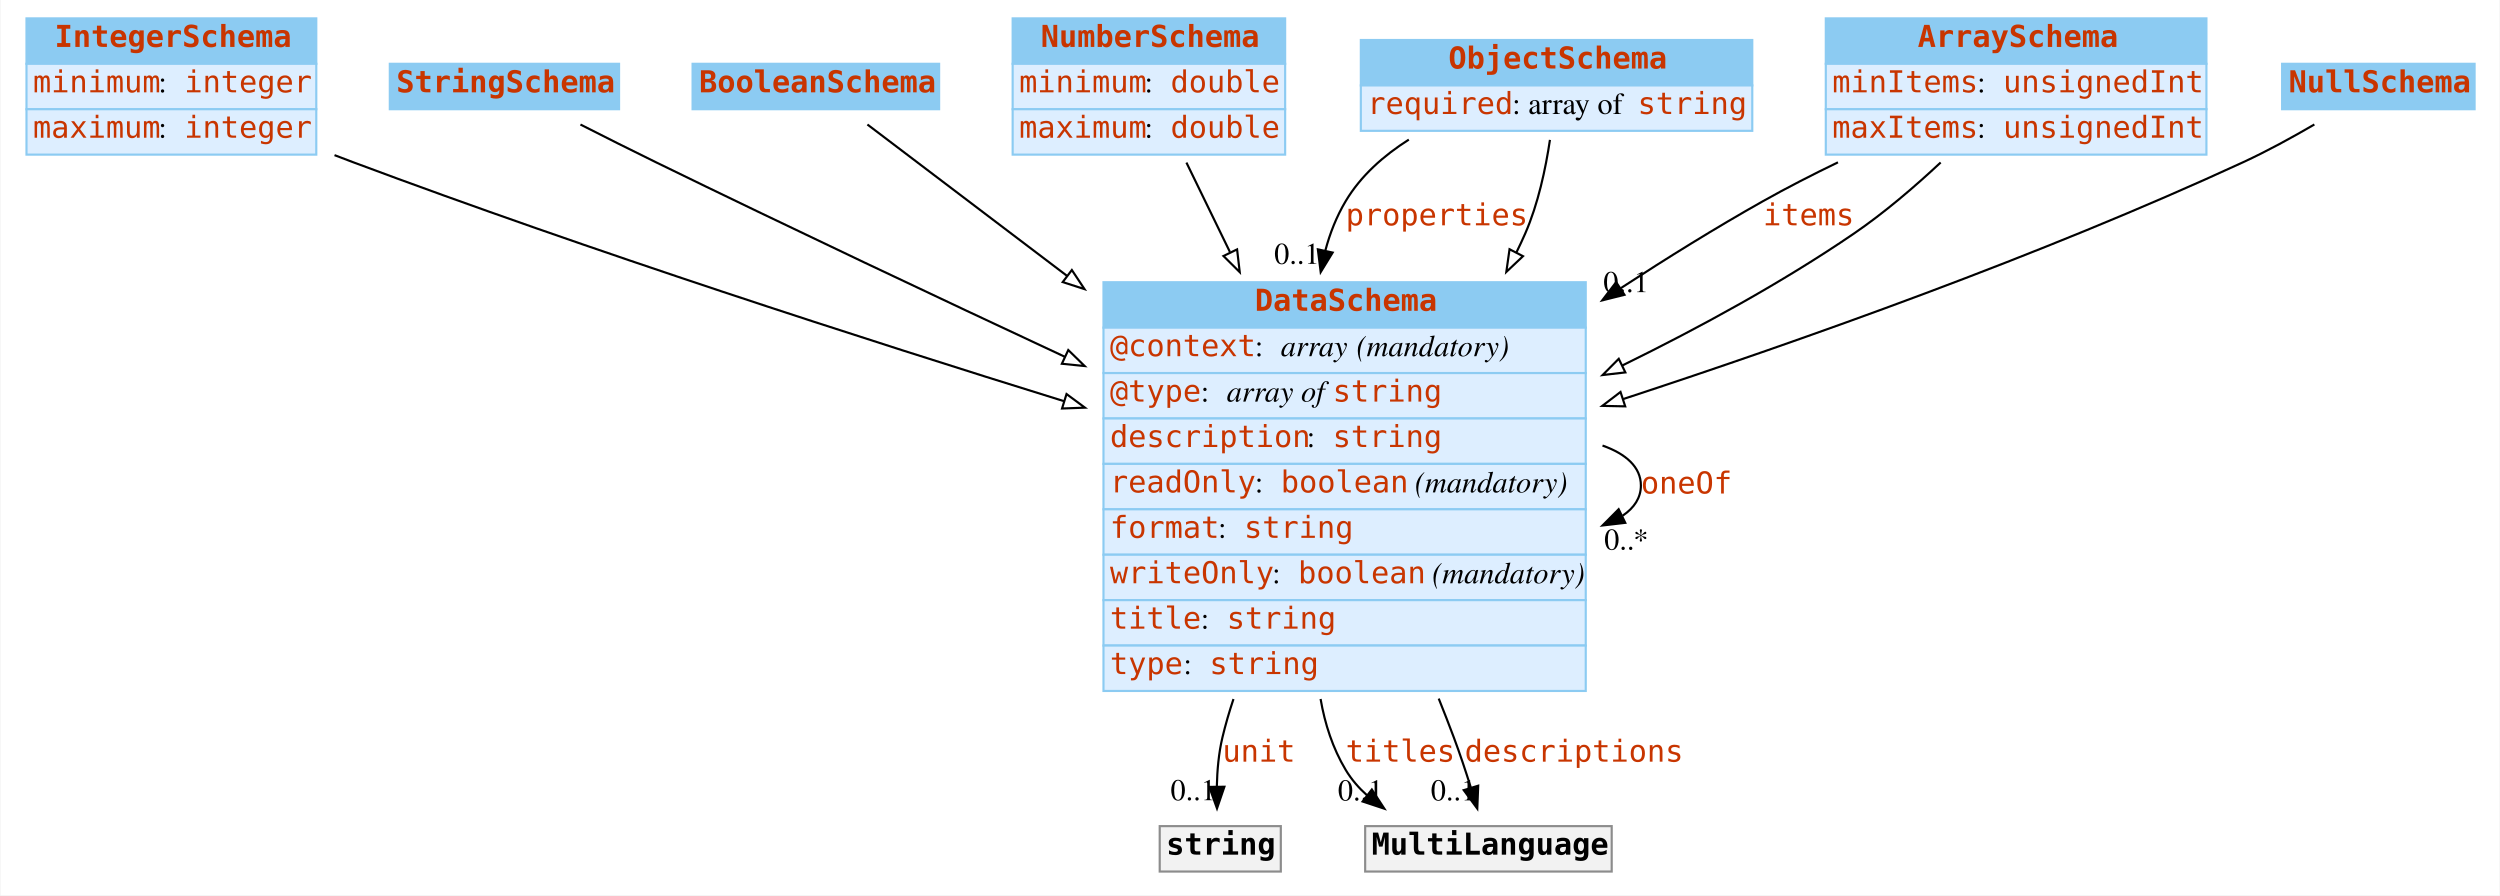
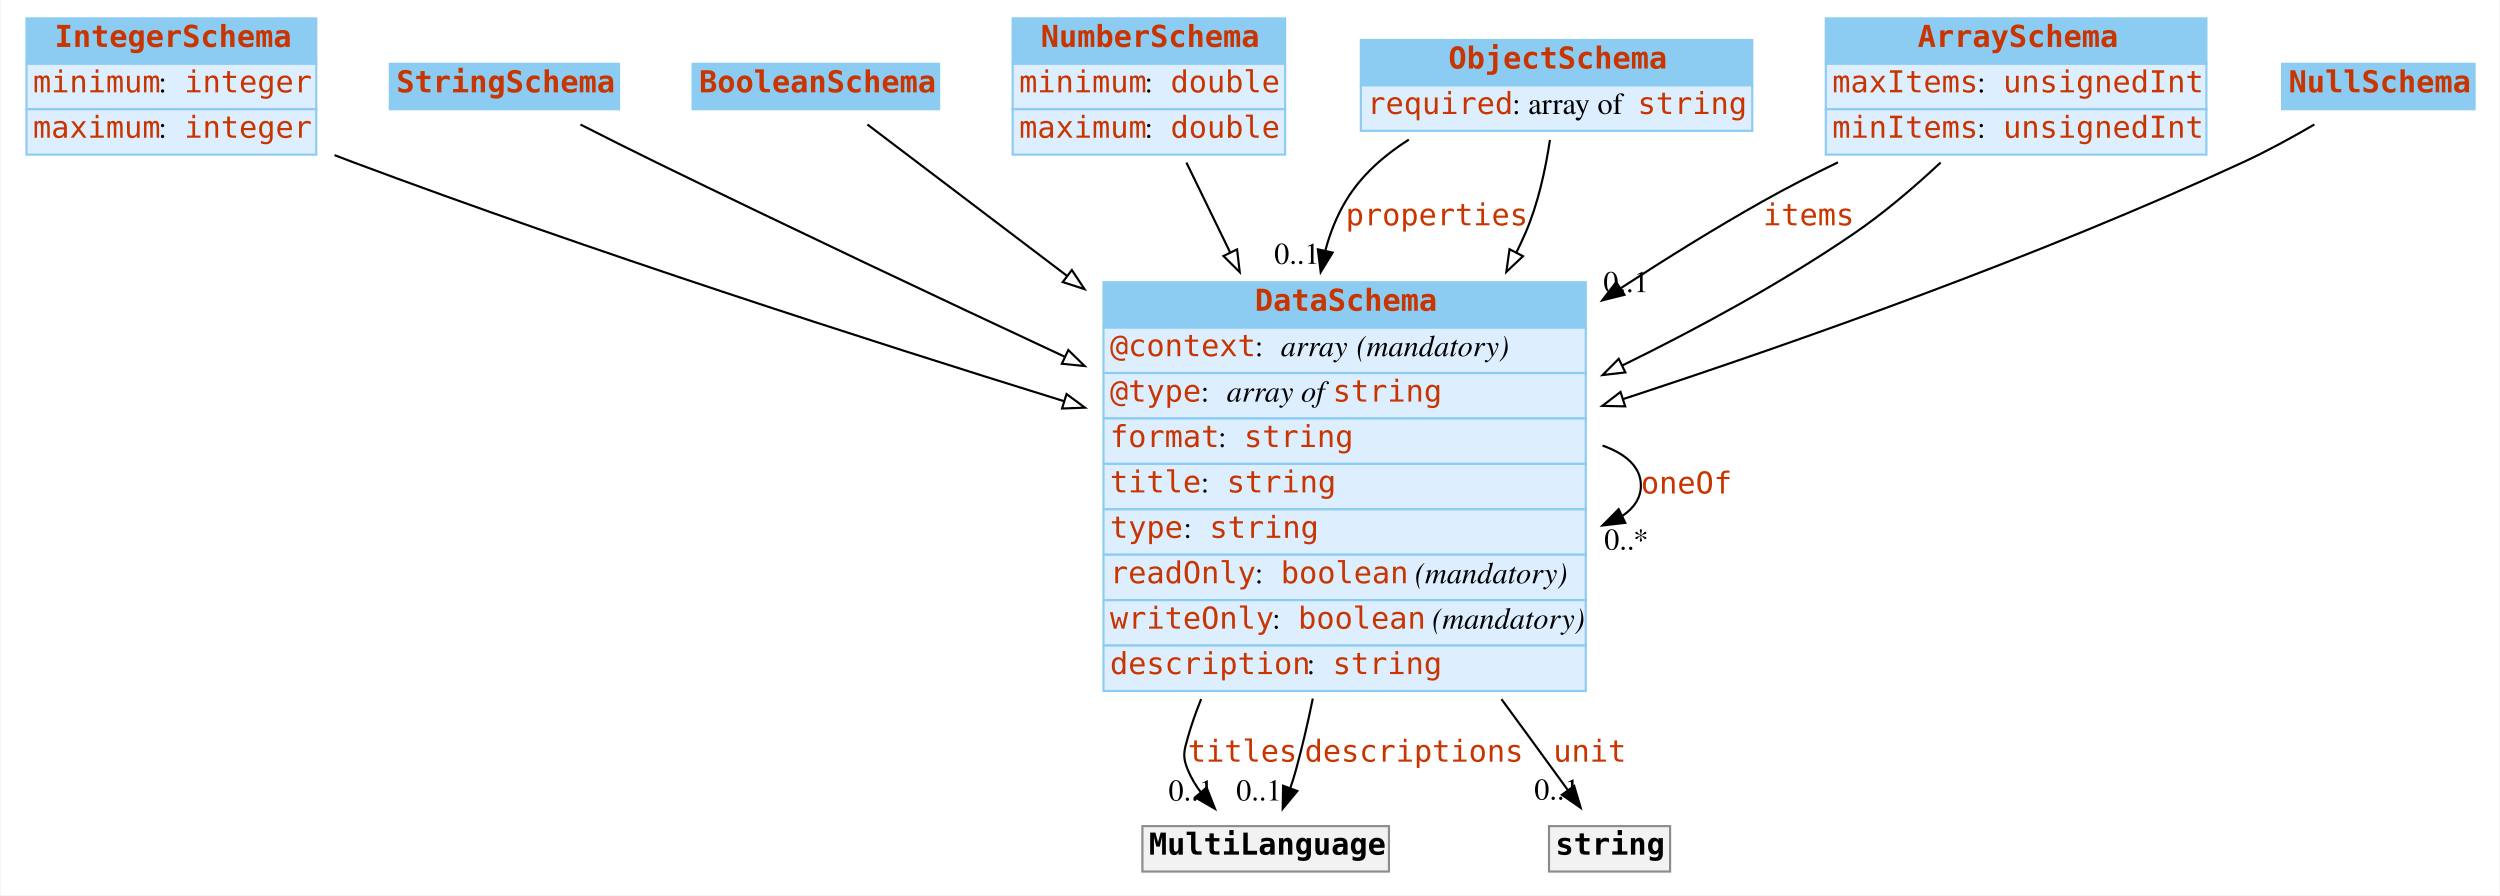
<svg xmlns="http://www.w3.org/2000/svg" width="1156pt" height="414pt" viewBox="0.00 0.00 1155.50 414.00">
  <g id="graph0" class="graph" transform="scale(1 1) rotate(0) translate(4 410)">
    <polygon fill="#ffffff" stroke="transparent" points="-4,4 -4,-410 1151.5,-410 1151.5,4 -4,4" />
    <g id="node1" class="node">
      <polygon fill="#8ccbf2" stroke="transparent" points="8,-380.5 8,-401.5 142,-401.5 142,-380.5 8,-380.5" />
      <polygon fill="none" stroke="#8ccbf2" points="8,-380.5 8,-401.5 142,-401.5 142,-380.5 8,-380.5" />
      <text text-anchor="start" x="21" y="-388.3" font-family="mono" font-weight="bold" font-size="14.00" fill="#c83500">IntegerSchema</text>
      <polygon fill="#ddeeff" stroke="transparent" points="8,-359.5 8,-380.5 142,-380.5 142,-359.5 8,-359.5" />
      <polygon fill="none" stroke="#8ccbf2" points="8,-359.5 8,-380.5 142,-380.5 142,-359.5 8,-359.5" />
      <text text-anchor="start" x="11" y="-367.3" font-family="mono" font-size="14.00" fill="#c83500">minimum</text>
      <text text-anchor="start" x="69" y="-367.3" font-family="Times,serif" font-size="14.00" fill="#000000"> : </text>
      <text text-anchor="start" x="81" y="-367.3" font-family="mono" font-size="14.00" fill="#c83500">integer</text>
      <polygon fill="#ddeeff" stroke="transparent" points="8,-338.5 8,-359.5 142,-359.5 142,-338.5 8,-338.5" />
      <polygon fill="none" stroke="#8ccbf2" points="8,-338.5 8,-359.5 142,-359.5 142,-338.5 8,-338.5" />
      <text text-anchor="start" x="11" y="-346.3" font-family="mono" font-size="14.00" fill="#c83500">maximum</text>
      <text text-anchor="start" x="69" y="-346.3" font-family="Times,serif" font-size="14.00" fill="#000000"> : </text>
      <text text-anchor="start" x="81" y="-346.3" font-family="mono" font-size="14.00" fill="#c83500">integer</text>
    </g>
    <g id="node8" class="node">
      <polygon fill="#8ccbf2" stroke="transparent" points="506,-258.5 506,-279.5 729,-279.5 729,-258.5 506,-258.5" />
      <polygon fill="none" stroke="#8ccbf2" points="506,-258.5 506,-279.5 729,-279.5 729,-258.5 506,-258.5" />
      <text text-anchor="start" x="576" y="-266.3" font-family="mono" font-weight="bold" font-size="14.00" fill="#c83500">DataSchema</text>
      <polygon fill="#ddeeff" stroke="transparent" points="506,-237.5 506,-258.5 729,-258.5 729,-237.5 506,-237.5" />
      <polygon fill="none" stroke="#8ccbf2" points="506,-237.5 506,-258.5 729,-258.5 729,-237.5 506,-237.5" />
      <text text-anchor="start" x="509" y="-245.3" font-family="mono" font-size="14.00" fill="#c83500">@context</text>
      <text text-anchor="start" x="576" y="-245.3" font-family="Times,serif" font-size="14.00" fill="#000000"> : </text>
      <text text-anchor="start" x="588" y="-245.3" font-family="Times,serif" font-style="italic" font-size="14.00" fill="#000000">array</text>
      <text text-anchor="start" x="619" y="-245.3" font-family="Times,serif" font-size="14.00" fill="#000000"> </text>
      <text text-anchor="start" x="623" y="-245.3" font-family="Times,serif" font-style="italic" font-size="14.00" fill="#000000">(mandatory)</text>
      <polygon fill="#ddeeff" stroke="transparent" points="506,-216.5 506,-237.5 729,-237.5 729,-216.5 506,-216.5" />
      <polygon fill="none" stroke="#8ccbf2" points="506,-216.5 506,-237.5 729,-237.5 729,-216.5 506,-216.5" />
      <text text-anchor="start" x="509" y="-224.3" font-family="mono" font-size="14.00" fill="#c83500">@type</text>
      <text text-anchor="start" x="551" y="-224.3" font-family="Times,serif" font-size="14.00" fill="#000000"> : </text>
      <text text-anchor="start" x="563" y="-224.3" font-family="Times,serif" font-style="italic" font-size="14.00" fill="#000000">array of </text>
      <text text-anchor="start" x="612" y="-224.3" font-family="mono" font-size="14.00" fill="#c83500">string</text>
      <polygon fill="#ddeeff" stroke="transparent" points="506,-195.5 506,-216.5 729,-216.5 729,-195.5 506,-195.5" />
      <polygon fill="none" stroke="#8ccbf2" points="506,-195.5 506,-216.5 729,-216.5 729,-195.5 506,-195.5" />
-       <text text-anchor="start" x="509" y="-203.3" font-family="mono" font-size="14.00" fill="#c83500">description</text>
-       <text text-anchor="start" x="600" y="-203.3" font-family="Times,serif" font-size="14.00" fill="#000000"> : </text>
-       <text text-anchor="start" x="612" y="-203.3" font-family="mono" font-size="14.00" fill="#c83500">string</text>
+       <text text-anchor="start" x="509" y="-203.3" font-family="mono" font-size="14.00" fill="#c83500">format</text>
+       <text text-anchor="start" x="559" y="-203.3" font-family="Times,serif" font-size="14.00" fill="#000000"> : </text>
+       <text text-anchor="start" x="571" y="-203.3" font-family="mono" font-size="14.00" fill="#c83500">string</text>
      <polygon fill="#ddeeff" stroke="transparent" points="506,-174.5 506,-195.5 729,-195.5 729,-174.5 506,-174.5" />
      <polygon fill="none" stroke="#8ccbf2" points="506,-174.5 506,-195.5 729,-195.5 729,-174.5 506,-174.5" />
-       <text text-anchor="start" x="509" y="-182.3" font-family="mono" font-size="14.00" fill="#c83500">readOnly</text>
-       <text text-anchor="start" x="576" y="-182.3" font-family="Times,serif" font-size="14.00" fill="#000000"> : </text>
-       <text text-anchor="start" x="588" y="-182.3" font-family="mono" font-size="14.00" fill="#c83500">boolean</text>
-       <text text-anchor="start" x="646" y="-182.3" font-family="Times,serif" font-size="14.00" fill="#000000"> </text>
-       <text text-anchor="start" x="650" y="-182.3" font-family="Times,serif" font-style="italic" font-size="14.00" fill="#000000">(mandatory)</text>
+       <text text-anchor="start" x="509" y="-182.3" font-family="mono" font-size="14.00" fill="#c83500">title</text>
+       <text text-anchor="start" x="551" y="-182.3" font-family="Times,serif" font-size="14.00" fill="#000000"> : </text>
+       <text text-anchor="start" x="563" y="-182.3" font-family="mono" font-size="14.00" fill="#c83500">string</text>
      <polygon fill="#ddeeff" stroke="transparent" points="506,-153.5 506,-174.5 729,-174.5 729,-153.5 506,-153.5" />
      <polygon fill="none" stroke="#8ccbf2" points="506,-153.5 506,-174.5 729,-174.5 729,-153.5 506,-153.5" />
-       <text text-anchor="start" x="509" y="-161.3" font-family="mono" font-size="14.00" fill="#c83500">format</text>
-       <text text-anchor="start" x="559" y="-161.3" font-family="Times,serif" font-size="14.00" fill="#000000"> : </text>
-       <text text-anchor="start" x="571" y="-161.3" font-family="mono" font-size="14.00" fill="#c83500">string</text>
+       <text text-anchor="start" x="509" y="-161.3" font-family="mono" font-size="14.00" fill="#c83500">type</text>
+       <text text-anchor="start" x="543" y="-161.3" font-family="Times,serif" font-size="14.00" fill="#000000"> : </text>
+       <text text-anchor="start" x="555" y="-161.3" font-family="mono" font-size="14.00" fill="#c83500">string</text>
      <polygon fill="#ddeeff" stroke="transparent" points="506,-132.5 506,-153.5 729,-153.5 729,-132.5 506,-132.5" />
      <polygon fill="none" stroke="#8ccbf2" points="506,-132.5 506,-153.5 729,-153.5 729,-132.5 506,-132.5" />
-       <text text-anchor="start" x="509" y="-140.3" font-family="mono" font-size="14.00" fill="#c83500">writeOnly</text>
-       <text text-anchor="start" x="584" y="-140.3" font-family="Times,serif" font-size="14.00" fill="#000000"> : </text>
-       <text text-anchor="start" x="596" y="-140.3" font-family="mono" font-size="14.00" fill="#c83500">boolean</text>
-       <text text-anchor="start" x="654" y="-140.3" font-family="Times,serif" font-size="14.00" fill="#000000"> </text>
-       <text text-anchor="start" x="658" y="-140.3" font-family="Times,serif" font-style="italic" font-size="14.00" fill="#000000">(mandatory)</text>
+       <text text-anchor="start" x="509" y="-140.3" font-family="mono" font-size="14.00" fill="#c83500">readOnly</text>
+       <text text-anchor="start" x="576" y="-140.3" font-family="Times,serif" font-size="14.00" fill="#000000"> : </text>
+       <text text-anchor="start" x="588" y="-140.3" font-family="mono" font-size="14.00" fill="#c83500">boolean</text>
+       <text text-anchor="start" x="646" y="-140.3" font-family="Times,serif" font-size="14.00" fill="#000000"> </text>
+       <text text-anchor="start" x="650" y="-140.3" font-family="Times,serif" font-style="italic" font-size="14.00" fill="#000000">(mandatory)</text>
      <polygon fill="#ddeeff" stroke="transparent" points="506,-111.5 506,-132.5 729,-132.5 729,-111.5 506,-111.5" />
      <polygon fill="none" stroke="#8ccbf2" points="506,-111.5 506,-132.5 729,-132.5 729,-111.5 506,-111.5" />
-       <text text-anchor="start" x="509" y="-119.3" font-family="mono" font-size="14.00" fill="#c83500">title</text>
-       <text text-anchor="start" x="551" y="-119.3" font-family="Times,serif" font-size="14.00" fill="#000000"> : </text>
-       <text text-anchor="start" x="563" y="-119.3" font-family="mono" font-size="14.00" fill="#c83500">string</text>
+       <text text-anchor="start" x="509" y="-119.3" font-family="mono" font-size="14.00" fill="#c83500">writeOnly</text>
+       <text text-anchor="start" x="584" y="-119.3" font-family="Times,serif" font-size="14.00" fill="#000000"> : </text>
+       <text text-anchor="start" x="596" y="-119.3" font-family="mono" font-size="14.00" fill="#c83500">boolean</text>
+       <text text-anchor="start" x="654" y="-119.3" font-family="Times,serif" font-size="14.00" fill="#000000"> </text>
+       <text text-anchor="start" x="658" y="-119.3" font-family="Times,serif" font-style="italic" font-size="14.00" fill="#000000">(mandatory)</text>
      <polygon fill="#ddeeff" stroke="transparent" points="506,-90.5 506,-111.5 729,-111.5 729,-90.5 506,-90.5" />
      <polygon fill="none" stroke="#8ccbf2" points="506,-90.5 506,-111.5 729,-111.5 729,-90.5 506,-90.5" />
-       <text text-anchor="start" x="509" y="-98.3" font-family="mono" font-size="14.00" fill="#c83500">type</text>
-       <text text-anchor="start" x="543" y="-98.3" font-family="Times,serif" font-size="14.00" fill="#000000"> : </text>
-       <text text-anchor="start" x="555" y="-98.3" font-family="mono" font-size="14.00" fill="#c83500">string</text>
+       <text text-anchor="start" x="509" y="-98.3" font-family="mono" font-size="14.00" fill="#c83500">description</text>
+       <text text-anchor="start" x="600" y="-98.3" font-family="Times,serif" font-size="14.00" fill="#000000"> : </text>
+       <text text-anchor="start" x="612" y="-98.3" font-family="mono" font-size="14.00" fill="#c83500">string</text>
    </g>
    <g id="edge9" class="edge">
      <path fill="none" stroke="#000000" d="M150.436,-338.265C153.32,-337.146 156.182,-336.053 159,-335 268.723,-293.99 395.46,-253.109 487.76,-224.489" />
      <polygon fill="#ffffff" stroke="#000000" points="488.91,-227.797 497.428,-221.497 486.84,-221.11 488.91,-227.797" />
    </g>
    <g id="node2" class="node">
      <polygon fill="#8ccbf2" stroke="transparent" points="176,-359.5 176,-380.5 282,-380.5 282,-359.5 176,-359.5" />
      <polygon fill="none" stroke="#8ccbf2" points="176,-359.5 176,-380.5 282,-380.5 282,-359.5 176,-359.5" />
      <text text-anchor="start" x="179" y="-367.3" font-family="mono" font-weight="bold" font-size="14.00" fill="#c83500">StringSchema</text>
    </g>
    <g id="edge13" class="edge">
      <path fill="none" stroke="#000000" d="M264.149,-352.416C275.262,-346.768 287.613,-340.562 299,-335 360.917,-304.754 430.105,-272.093 488.094,-245.037" />
      <polygon fill="#ffffff" stroke="#000000" points="489.717,-248.142 497.301,-240.744 486.759,-241.797 489.717,-248.142" />
    </g>
    <g id="node3" class="node">
      <polygon fill="#8ccbf2" stroke="transparent" points="316,-359.5 316,-380.5 430,-380.5 430,-359.5 316,-359.5" />
      <polygon fill="none" stroke="#8ccbf2" points="316,-359.5 316,-380.5 430,-380.5 430,-359.5 316,-359.5" />
      <text text-anchor="start" x="319" y="-367.3" font-family="mono" font-weight="bold" font-size="14.00" fill="#c83500">BooleanSchema</text>
    </g>
    <g id="edge10" class="edge">
      <path fill="none" stroke="#000000" d="M396.84,-352.425C418.97,-335.646 453.748,-309.277 489.183,-282.41" />
      <polygon fill="#ffffff" stroke="#000000" points="491.375,-285.141 497.229,-276.31 487.146,-279.563 491.375,-285.141" />
    </g>
    <g id="node4" class="node">
      <polygon fill="#8ccbf2" stroke="transparent" points="464,-380.5 464,-401.5 590,-401.5 590,-380.5 464,-380.5" />
      <polygon fill="none" stroke="#8ccbf2" points="464,-380.5 464,-401.5 590,-401.5 590,-380.5 464,-380.5" />
      <text text-anchor="start" x="477" y="-388.3" font-family="mono" font-weight="bold" font-size="14.00" fill="#c83500">NumberSchema</text>
      <polygon fill="#ddeeff" stroke="transparent" points="464,-359.5 464,-380.5 590,-380.5 590,-359.5 464,-359.5" />
      <polygon fill="none" stroke="#8ccbf2" points="464,-359.5 464,-380.5 590,-380.5 590,-359.5 464,-359.5" />
      <text text-anchor="start" x="467" y="-367.3" font-family="mono" font-size="14.00" fill="#c83500">minimum</text>
      <text text-anchor="start" x="525" y="-367.3" font-family="Times,serif" font-size="14.00" fill="#000000"> : </text>
      <text text-anchor="start" x="537" y="-367.3" font-family="mono" font-size="14.00" fill="#c83500">double</text>
      <polygon fill="#ddeeff" stroke="transparent" points="464,-338.5 464,-359.5 590,-359.5 590,-338.5 464,-338.5" />
      <polygon fill="none" stroke="#8ccbf2" points="464,-338.5 464,-359.5 590,-359.5 590,-338.5 464,-338.5" />
      <text text-anchor="start" x="467" y="-346.3" font-family="mono" font-size="14.00" fill="#c83500">maximum</text>
      <text text-anchor="start" x="525" y="-346.3" font-family="Times,serif" font-size="14.00" fill="#000000"> : </text>
      <text text-anchor="start" x="537" y="-346.3" font-family="mono" font-size="14.00" fill="#c83500">double</text>
    </g>
    <g id="edge12" class="edge">
      <path fill="none" stroke="#000000" d="M544.353,-334.83C550.275,-322.657 557.24,-308.34 564.472,-293.474" />
      <polygon fill="#ffffff" stroke="#000000" points="567.775,-294.685 569.003,-284.161 561.481,-291.622 567.775,-294.685" />
    </g>
    <g id="node5" class="node">
      <polygon fill="#8ccbf2" stroke="transparent" points="625,-370.5 625,-391.5 806,-391.5 806,-370.5 625,-370.5" />
      <polygon fill="none" stroke="#8ccbf2" points="625,-370.5 625,-391.5 806,-391.5 806,-370.5 625,-370.5" />
      <text text-anchor="start" x="665.5" y="-378.3" font-family="mono" font-weight="bold" font-size="14.00" fill="#c83500">ObjectSchema</text>
      <polygon fill="#ddeeff" stroke="transparent" points="625,-349.5 625,-370.5 806,-370.5 806,-349.5 625,-349.5" />
      <polygon fill="none" stroke="#8ccbf2" points="625,-349.5 625,-370.5 806,-370.5 806,-349.5 625,-349.5" />
      <text text-anchor="start" x="628" y="-357.3" font-family="mono" font-size="14.00" fill="#c83500">required</text>
      <text text-anchor="start" x="695" y="-357.3" font-family="Times,serif" font-size="14.00" fill="#000000"> : array of </text>
      <text text-anchor="start" x="753" y="-357.3" font-family="mono" font-size="14.00" fill="#c83500">string</text>
    </g>
    <g id="edge1" class="edge">
      <path fill="none" stroke="#000000" d="M647.192,-345.442C635.56,-338.071 624.987,-328.731 618,-317 613.764,-309.888 610.708,-302.153 608.582,-294.114" />
      <polygon fill="#000000" stroke="#000000" points="611.969,-293.213 606.435,-284.178 605.127,-294.692 611.969,-293.213" />
      <text text-anchor="start" x="618" y="-305.8" font-family="mono" font-size="14.00" fill="#c83500">properties</text>
      <text text-anchor="middle" x="595.435" y="-287.978" font-family="Times,serif" font-size="14.00" fill="#000000">0..1</text>
    </g>
-     <g id="edge7" class="edge">
+     <g id="edge8" class="edge">
      <path fill="none" stroke="#000000" d="M712.444,-345.316C710.46,-332.021 706.994,-315.674 701,-302 699.739,-299.124 698.399,-296.249 696.991,-293.382" />
      <polygon fill="#ffffff" stroke="#000000" points="699.976,-291.535 692.273,-284.261 693.758,-294.751 699.976,-291.535" />
    </g>
    <g id="node6" class="node">
      <polygon fill="#8ccbf2" stroke="transparent" points="840,-380.5 840,-401.5 1016,-401.5 1016,-380.5 840,-380.5" />
      <polygon fill="none" stroke="#8ccbf2" points="840,-380.5 840,-401.5 1016,-401.5 1016,-380.5 840,-380.5" />
      <text text-anchor="start" x="882.5" y="-388.3" font-family="mono" font-weight="bold" font-size="14.00" fill="#c83500">ArraySchema</text>
      <polygon fill="#ddeeff" stroke="transparent" points="840,-359.5 840,-380.5 1016,-380.5 1016,-359.5 840,-359.5" />
      <polygon fill="none" stroke="#8ccbf2" points="840,-359.5 840,-380.5 1016,-380.5 1016,-359.5 840,-359.5" />
-       <text text-anchor="start" x="843" y="-367.3" font-family="mono" font-size="14.00" fill="#c83500">minItems</text>
+       <text text-anchor="start" x="843" y="-367.3" font-family="mono" font-size="14.00" fill="#c83500">maxItems</text>
      <text text-anchor="start" x="910" y="-367.3" font-family="Times,serif" font-size="14.00" fill="#000000"> : </text>
      <text text-anchor="start" x="922" y="-367.3" font-family="mono" font-size="14.00" fill="#c83500">unsignedInt</text>
      <polygon fill="#ddeeff" stroke="transparent" points="840,-338.5 840,-359.5 1016,-359.5 1016,-338.5 840,-338.5" />
      <polygon fill="none" stroke="#8ccbf2" points="840,-338.5 840,-359.5 1016,-359.5 1016,-338.5 840,-338.5" />
-       <text text-anchor="start" x="843" y="-346.3" font-family="mono" font-size="14.00" fill="#c83500">maxItems</text>
+       <text text-anchor="start" x="843" y="-346.3" font-family="mono" font-size="14.00" fill="#c83500">minItems</text>
      <text text-anchor="start" x="910" y="-346.3" font-family="Times,serif" font-size="14.00" fill="#000000"> : </text>
      <text text-anchor="start" x="922" y="-346.3" font-family="mono" font-size="14.00" fill="#c83500">unsignedInt</text>
    </g>
    <g id="edge2" class="edge">
      <path fill="none" stroke="#000000" d="M845.622,-334.938C833.843,-329.247 822,-323.186 811,-317 789.24,-304.763 766.767,-290.838 745.172,-276.737" />
      <polygon fill="#000000" stroke="#000000" points="746.901,-273.685 736.623,-271.116 743.056,-279.534 746.901,-273.685" />
      <text text-anchor="start" x="811" y="-305.8" font-family="mono" font-size="14.00" fill="#c83500">items</text>
      <text text-anchor="middle" x="747.623" y="-274.916" font-family="Times,serif" font-size="14.00" fill="#000000">0..1</text>
    </g>
-     <g id="edge8" class="edge">
+     <g id="edge7" class="edge">
      <path fill="none" stroke="#000000" d="M893.111,-334.865C881.02,-323.57 866.978,-311.55 853,-302 819.871,-279.367 781.703,-258.554 745.851,-240.976" />
      <polygon fill="#ffffff" stroke="#000000" points="747.315,-237.796 736.79,-236.577 744.258,-244.093 747.315,-237.796" />
    </g>
    <g id="node7" class="node">
      <polygon fill="#8ccbf2" stroke="transparent" points="1051,-359.5 1051,-380.5 1140,-380.5 1140,-359.5 1051,-359.5" />
      <polygon fill="none" stroke="#8ccbf2" points="1051,-359.5 1051,-380.5 1140,-380.5 1140,-359.5 1051,-359.5" />
      <text text-anchor="start" x="1054" y="-367.3" font-family="mono" font-weight="bold" font-size="14.00" fill="#c83500">NullSchema</text>
    </g>
    <g id="edge11" class="edge">
      <path fill="none" stroke="#000000" d="M1065.913,-352.446C1055.708,-346.491 1044.036,-340.095 1033,-335 939.407,-291.792 829.501,-252.767 746.169,-225.432" />
      <polygon fill="#ffffff" stroke="#000000" points="747.247,-222.102 736.655,-222.324 745.074,-228.756 747.247,-222.102" />
    </g>
-     <g id="edge6" class="edge">
+     <g id="edge4" class="edge">
      <path fill="none" stroke="#000000" d="M736.75,-203.976C747.646,-200.135 754.5,-193.977 754.5,-185.5 754.5,-179.805 751.406,-175.156 746.071,-171.553" />
      <polygon fill="#000000" stroke="#000000" points="747.274,-168.247 736.75,-167.024 744.214,-174.543 747.274,-168.247" />
      <text text-anchor="start" x="754.5" y="-181.8" font-family="mono" font-size="14.00" fill="#c83500">oneOf</text>
      <text text-anchor="middle" x="747.75" y="-155.824" font-family="Times,serif" font-size="14.00" fill="#000000">0..*</text>
    </g>
    <g id="node9" class="node">
-       <polygon fill="#f2f2f2" stroke="transparent" points="532,-7 532,-28 588,-28 588,-7 532,-7" />
-       <polygon fill="none" stroke="#8c8c8c" points="532,-7 532,-28 588,-28 588,-7 532,-7" />
-       <text text-anchor="start" x="535" y="-14.8" font-family="mono" font-weight="bold" font-size="14.00" fill="#000000">string</text>
+       <polygon fill="#f2f2f2" stroke="transparent" points="524,-7 524,-28 638,-28 638,-7 524,-7" />
+       <polygon fill="none" stroke="#8c8c8c" points="524,-7 524,-28 638,-28 638,-7 524,-7" />
+       <text text-anchor="start" x="527" y="-14.8" font-family="mono" font-weight="bold" font-size="14.00" fill="#000000">MultiLanguage</text>
    </g>
    <g id="edge3" class="edge">
-       <path fill="none" stroke="#000000" d="M566.108,-86.764C564.135,-80.841 562.404,-74.894 561,-69 559.27,-61.739 558.571,-53.732 558.412,-46.256" />
-       <polygon fill="#000000" stroke="#000000" points="561.912,-46.203 558.494,-36.175 554.912,-46.146 561.912,-46.203" />
-       <text text-anchor="start" x="561" y="-57.8" font-family="mono" font-size="14.00" fill="#c83500">unit</text>
-       <text text-anchor="middle" x="547.494" y="-39.975" font-family="Times,serif" font-size="14.00" fill="#000000">0..1</text>
+       <path fill="none" stroke="#000000" d="M551.168,-86.761C548.778,-80.887 546.689,-74.947 545,-69 543.178,-62.587 542.449,-60.159 545,-54 546.517,-50.338 548.607,-46.854 551.023,-43.599" />
+       <polygon fill="#000000" stroke="#000000" points="553.688,-45.868 557.559,-36.005 548.383,-41.301 553.688,-45.868" />
+       <text text-anchor="start" x="545" y="-57.8" font-family="mono" font-size="14.00" fill="#c83500">titles</text>
+       <text text-anchor="middle" x="546.559" y="-39.805" font-family="Times,serif" font-size="14.00" fill="#000000">0..1</text>
+     </g>
+     <g id="edge5" class="edge">
+       <path fill="none" stroke="#000000" d="M602.792,-86.999C600.506,-75.796 597.915,-64.602 595,-54 594.233,-51.212 593.328,-48.341 592.351,-45.495" />
+       <polygon fill="#000000" stroke="#000000" points="595.616,-44.232 588.861,-36.069 589.052,-46.663 595.616,-44.232" />
+       <text text-anchor="start" x="599" y="-57.8" font-family="mono" font-size="14.00" fill="#c83500">descriptions</text>
+       <text text-anchor="middle" x="577.861" y="-39.869" font-family="Times,serif" font-size="14.00" fill="#000000">0..1</text>
    </g>
    <g id="node10" class="node">
-       <polygon fill="#f2f2f2" stroke="transparent" points="627,-7 627,-28 741,-28 741,-7 627,-7" />
-       <polygon fill="none" stroke="#8c8c8c" points="627,-7 627,-28 741,-28 741,-7 627,-7" />
-       <text text-anchor="start" x="630" y="-14.8" font-family="mono" font-weight="bold" font-size="14.00" fill="#000000">MultiLanguage</text>
-     </g>
-     <g id="edge4" class="edge">
-       <path fill="none" stroke="#000000" d="M606.389,-86.795C608.38,-75.218 612.018,-63.99 618,-54 620.656,-49.565 624.07,-45.64 627.944,-42.174" />
-       <polygon fill="#000000" stroke="#000000" points="630.095,-44.935 635.882,-36.061 625.824,-39.389 630.095,-44.935" />
-       <text text-anchor="start" x="618" y="-57.8" font-family="mono" font-size="14.00" fill="#c83500">titles</text>
-       <text text-anchor="middle" x="624.882" y="-39.861" font-family="Times,serif" font-size="14.00" fill="#000000">0..1</text>
-     </g>
-     <g id="edge5" class="edge">
-       <path fill="none" stroke="#000000" d="M661.016,-86.972C663.446,-80.918 665.793,-74.893 668,-69 670.774,-61.592 673.475,-53.462 675.844,-45.912" />
-       <polygon fill="#000000" stroke="#000000" points="679.267,-46.686 678.844,-36.1 672.573,-44.64 679.267,-46.686" />
-       <text text-anchor="start" x="673" y="-57.8" font-family="mono" font-size="14.00" fill="#c83500">descriptions</text>
-       <text text-anchor="middle" x="667.844" y="-39.9" font-family="Times,serif" font-size="14.00" fill="#000000">0..1</text>
+       <polygon fill="#f2f2f2" stroke="transparent" points="712,-7 712,-28 768,-28 768,-7 712,-7" />
+       <polygon fill="none" stroke="#8c8c8c" points="712,-7 712,-28 768,-28 768,-7 712,-7" />
+       <text text-anchor="start" x="715" y="-14.8" font-family="mono" font-weight="bold" font-size="14.00" fill="#000000">string</text>
+     </g>
+     <g id="edge6" class="edge">
+       <path fill="none" stroke="#000000" d="M690.015,-86.709C694.414,-80.72 698.769,-74.782 703,-69 708.788,-61.091 715.057,-52.471 720.76,-44.607" />
+       <polygon fill="#000000" stroke="#000000" points="723.645,-46.591 726.678,-36.44 717.977,-42.484 723.645,-46.591" />
+       <text text-anchor="start" x="714" y="-57.8" font-family="mono" font-size="14.00" fill="#c83500">unit</text>
+       <text text-anchor="middle" x="715.678" y="-40.239" font-family="Times,serif" font-size="14.00" fill="#000000">0..1</text>
    </g>
  </g>
</svg>
